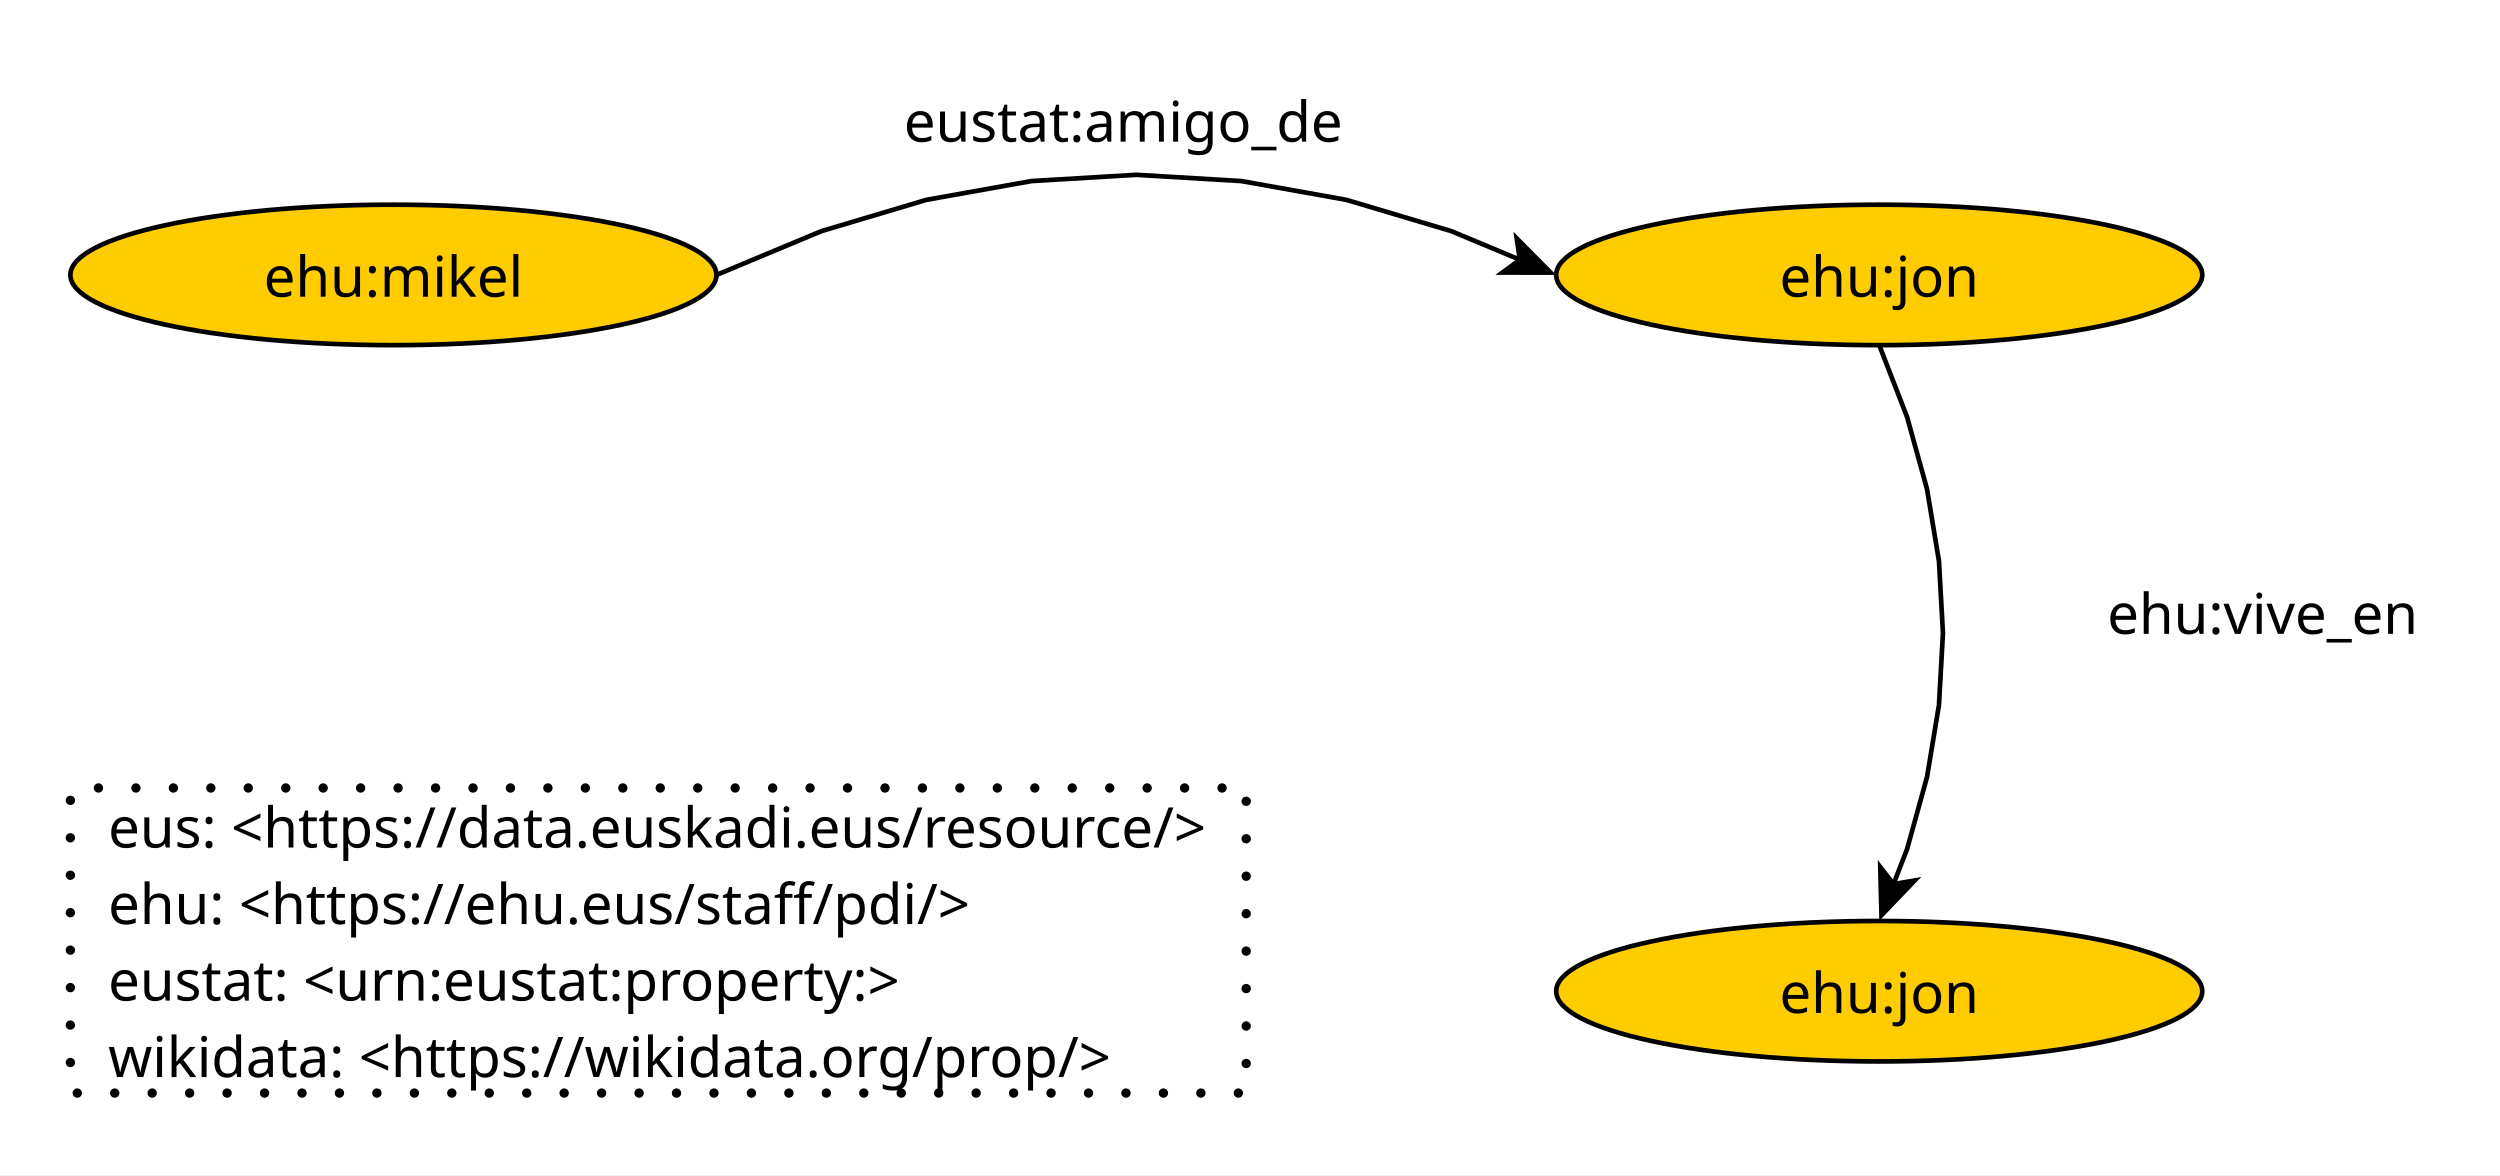
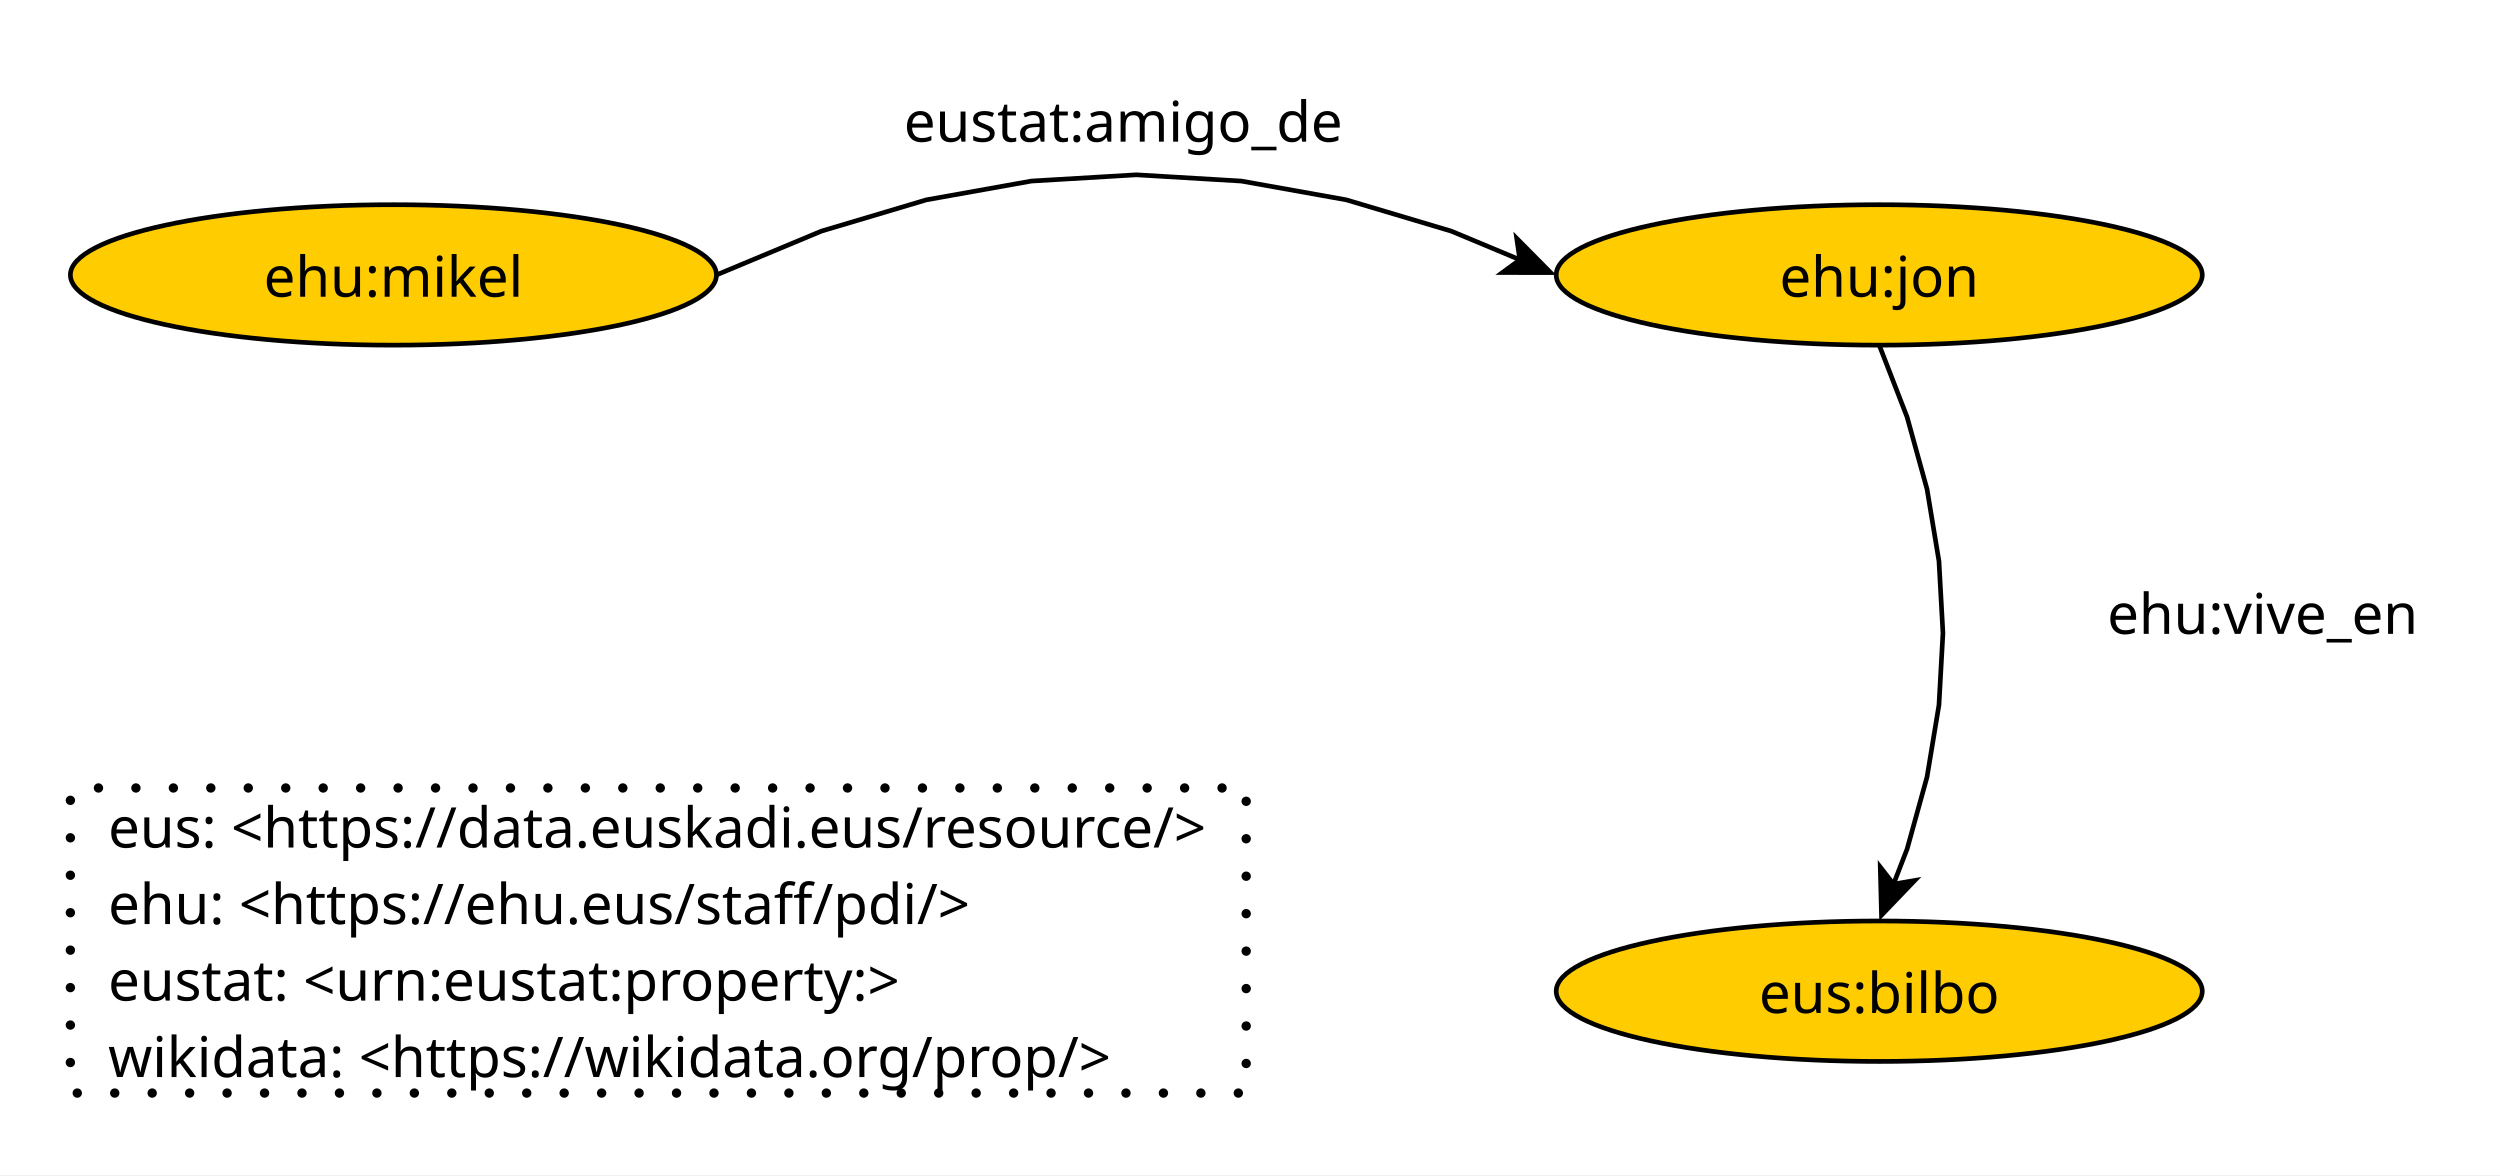
<svg xmlns="http://www.w3.org/2000/svg" fill-opacity="1" color-rendering="auto" color-interpolation="auto" text-rendering="auto" stroke="black" stroke-linecap="square" width="534" stroke-miterlimit="10" shape-rendering="auto" stroke-opacity="1" fill="black" stroke-dasharray="none" font-weight="normal" stroke-width="1" height="251" font-family="'Dialog'" font-style="normal" stroke-linejoin="miter" font-size="12px" stroke-dashoffset="0" image-rendering="auto">
  <defs id="genericDefs" />
  <g>
    <defs id="defs1">
      <clipPath clipPathUnits="userSpaceOnUse" id="clipPath1">
        <path d="M0 0 L534 0 L534 251 L0 251 L0 0 Z" />
      </clipPath>
      <clipPath clipPathUnits="userSpaceOnUse" id="clipPath2">
        <path d="M144 337 L678 337 L678 588 L144 588 L144 337 Z" />
      </clipPath>
    </defs>
    <g fill="white" text-rendering="geometricPrecision" shape-rendering="geometricPrecision" transform="translate(-144,-337)" stroke="white">
      <rect x="144" width="534" height="251" y="337" clip-path="url(#clipPath2)" stroke="none" />
    </g>
    <g fill="rgb(255,204,0)" text-rendering="geometricPrecision" shape-rendering="geometricPrecision" transform="matrix(1,0,0,1,-144,-337)" stroke="rgb(255,204,0)">
      <ellipse rx="69" ry="15" clip-path="url(#clipPath2)" cx="228.033" cy="395.723" stroke="none" />
    </g>
    <g text-rendering="geometricPrecision" stroke-miterlimit="1.45" shape-rendering="geometricPrecision" transform="matrix(1,0,0,1,-144,-337)" stroke-linecap="butt">
      <ellipse rx="69" fill="none" ry="15" clip-path="url(#clipPath2)" cx="228.033" cy="395.723" />
      <text x="200.331" xml:space="preserve" y="400.379" clip-path="url(#clipPath2)" font-family="sans-serif" stroke="none">ehu:mikel</text>
    </g>
    <g fill="rgb(255,204,0)" text-rendering="geometricPrecision" shape-rendering="geometricPrecision" transform="matrix(1,0,0,1,-144,-337)" stroke="rgb(255,204,0)">
      <ellipse rx="69" ry="15" clip-path="url(#clipPath2)" cx="545.405" cy="395.723" stroke="none" />
    </g>
    <g text-rendering="geometricPrecision" stroke-miterlimit="1.45" shape-rendering="geometricPrecision" transform="matrix(1,0,0,1,-144,-337)" stroke-linecap="butt">
      <ellipse rx="69" fill="none" ry="15" clip-path="url(#clipPath2)" cx="545.405" cy="395.723" />
      <text x="524.111" xml:space="preserve" y="400.379" clip-path="url(#clipPath2)" font-family="sans-serif" stroke="none">ehu:jon</text>
    </g>
    <g stroke-linecap="round" transform="matrix(1,0,0,1,-144,-337)" stroke-dashoffset="2" text-rendering="geometricPrecision" shape-rendering="geometricPrecision" stroke-dasharray="0,8" stroke-width="2" stroke-miterlimit="1.45">
      <rect fill="none" x="159.033" width="251.153" height="65.168" y="505.311" clip-path="url(#clipPath2)" />
    </g>
    <g text-rendering="geometricPrecision" stroke-miterlimit="1.45" shape-rendering="geometricPrecision" font-family="sans-serif" transform="matrix(1,0,0,1,-144,-337)" stroke-linecap="butt">
      <text x="167.111" xml:space="preserve" y="518.034" clip-path="url(#clipPath2)" stroke="none">eus: &lt;https://data.euskadi.eus/resource/&gt;</text>
      <text x="167.111" xml:space="preserve" y="534.379" clip-path="url(#clipPath2)" stroke="none">ehu: &lt;https://ehu.eus/staff/pdi/&gt;</text>
      <text x="167.111" xml:space="preserve" y="550.723" clip-path="url(#clipPath2)" stroke="none">eustat: &lt;urn:eustat:property:&gt;</text>
      <text x="167.111" xml:space="preserve" y="567.067" clip-path="url(#clipPath2)" stroke="none">wikidata: &lt;https://wikidata.org/prop/&gt;</text>
    </g>
    <g fill="rgb(255,204,0)" text-rendering="geometricPrecision" shape-rendering="geometricPrecision" transform="matrix(1,0,0,1,-144,-337)" stroke="rgb(255,204,0)">
      <ellipse rx="69" ry="15" clip-path="url(#clipPath2)" cx="545.405" cy="548.723" stroke="none" />
    </g>
    <g text-rendering="geometricPrecision" stroke-miterlimit="1.45" shape-rendering="geometricPrecision" transform="matrix(1,0,0,1,-144,-337)" stroke-linecap="butt">
      <ellipse rx="69" fill="none" ry="15" clip-path="url(#clipPath2)" cx="545.405" cy="548.723" />
-       <text x="524.111" xml:space="preserve" y="553.379" clip-path="url(#clipPath2)" font-family="sans-serif" stroke="none">ehu:jon</text>
+       <text x="519.725" xml:space="preserve" y="553.379" clip-path="url(#clipPath2)" font-family="sans-serif" stroke="none">eus:bilbo</text>
      <path fill="none" d="M297.077 395.705 L319.454 386.368 L341.876 379.685 L364.298 375.676 L386.719 374.339 L409.141 375.676 L431.562 379.685 L453.984 386.368 L469.022 392.642" clip-path="url(#clipPath2)" />
      <path d="M476.406 395.723 L467.256 386.488 L468.099 392.257 L463.406 395.716 Z" clip-path="url(#clipPath2)" stroke="none" />
      <text x="337.069" xml:space="preserve" y="367.267" clip-path="url(#clipPath2)" font-family="sans-serif" stroke="none">eustat:amigo_de</text>
      <path fill="none" d="M545.417 410.753 L551.359 426.098 L555.611 441.473 L558.162 456.848 L559.012 472.223 L558.162 487.598 L555.611 502.973 L551.359 518.348 L548.306 526.233" clip-path="url(#clipPath2)" />
      <path d="M545.417 533.693 L554.413 524.308 L548.667 525.3 L545.087 520.697 Z" clip-path="url(#clipPath2)" stroke="none" />
      <text x="594.112" xml:space="preserve" y="472.398" clip-path="url(#clipPath2)" font-family="sans-serif" stroke="none">ehu:vive_en</text>
    </g>
  </g>
</svg>
